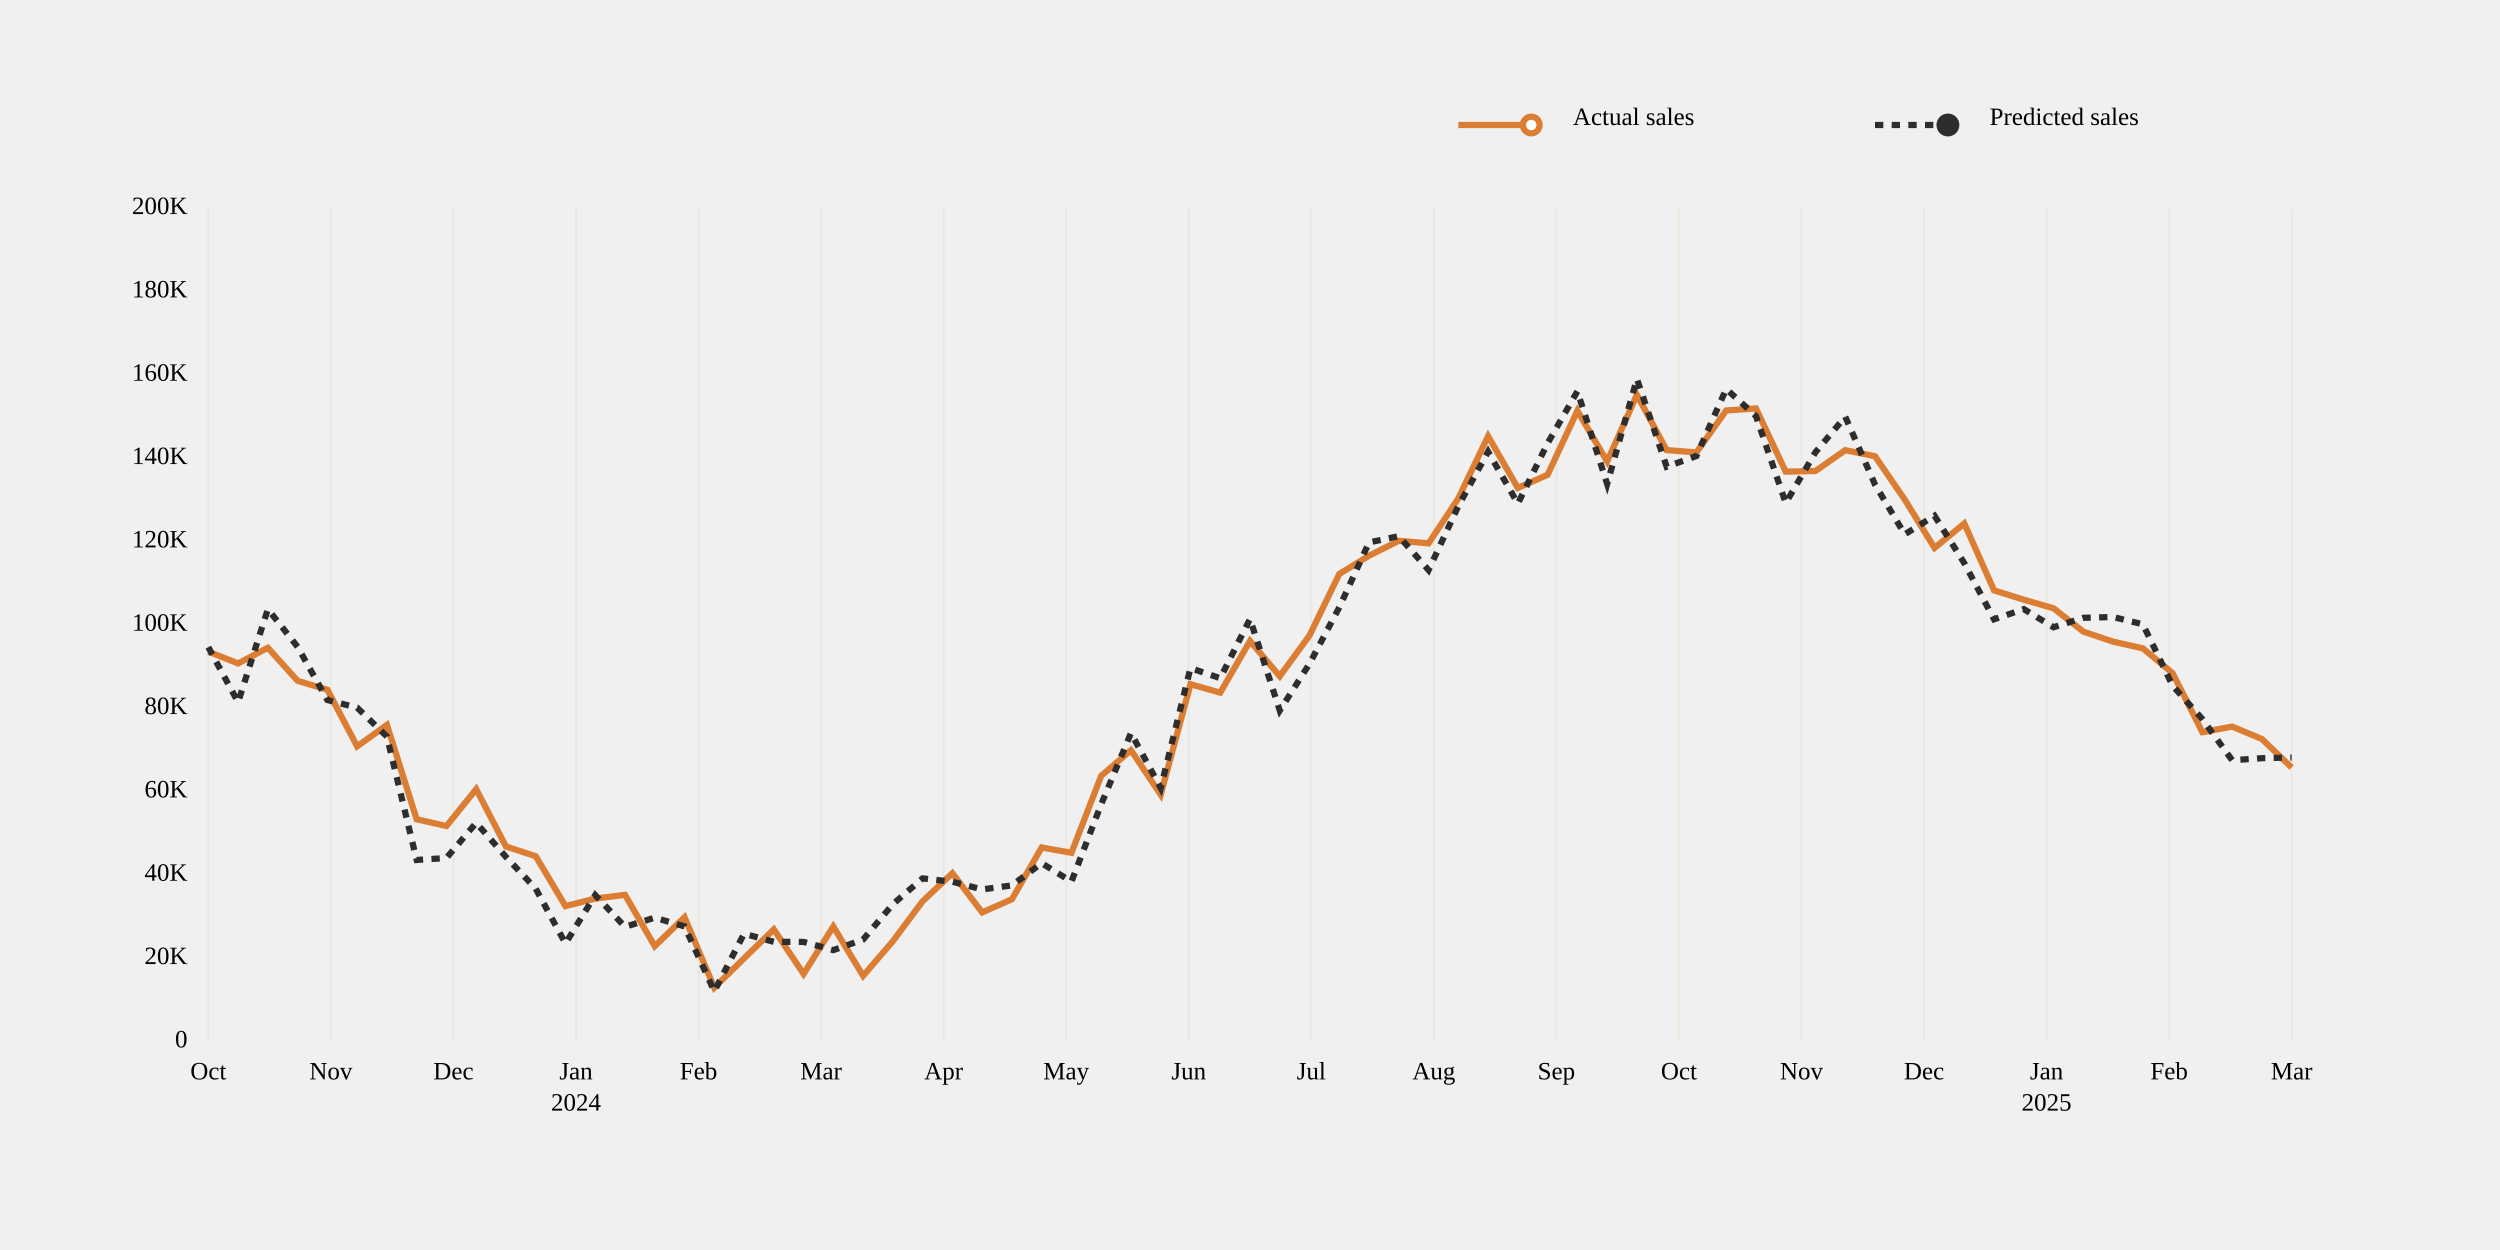
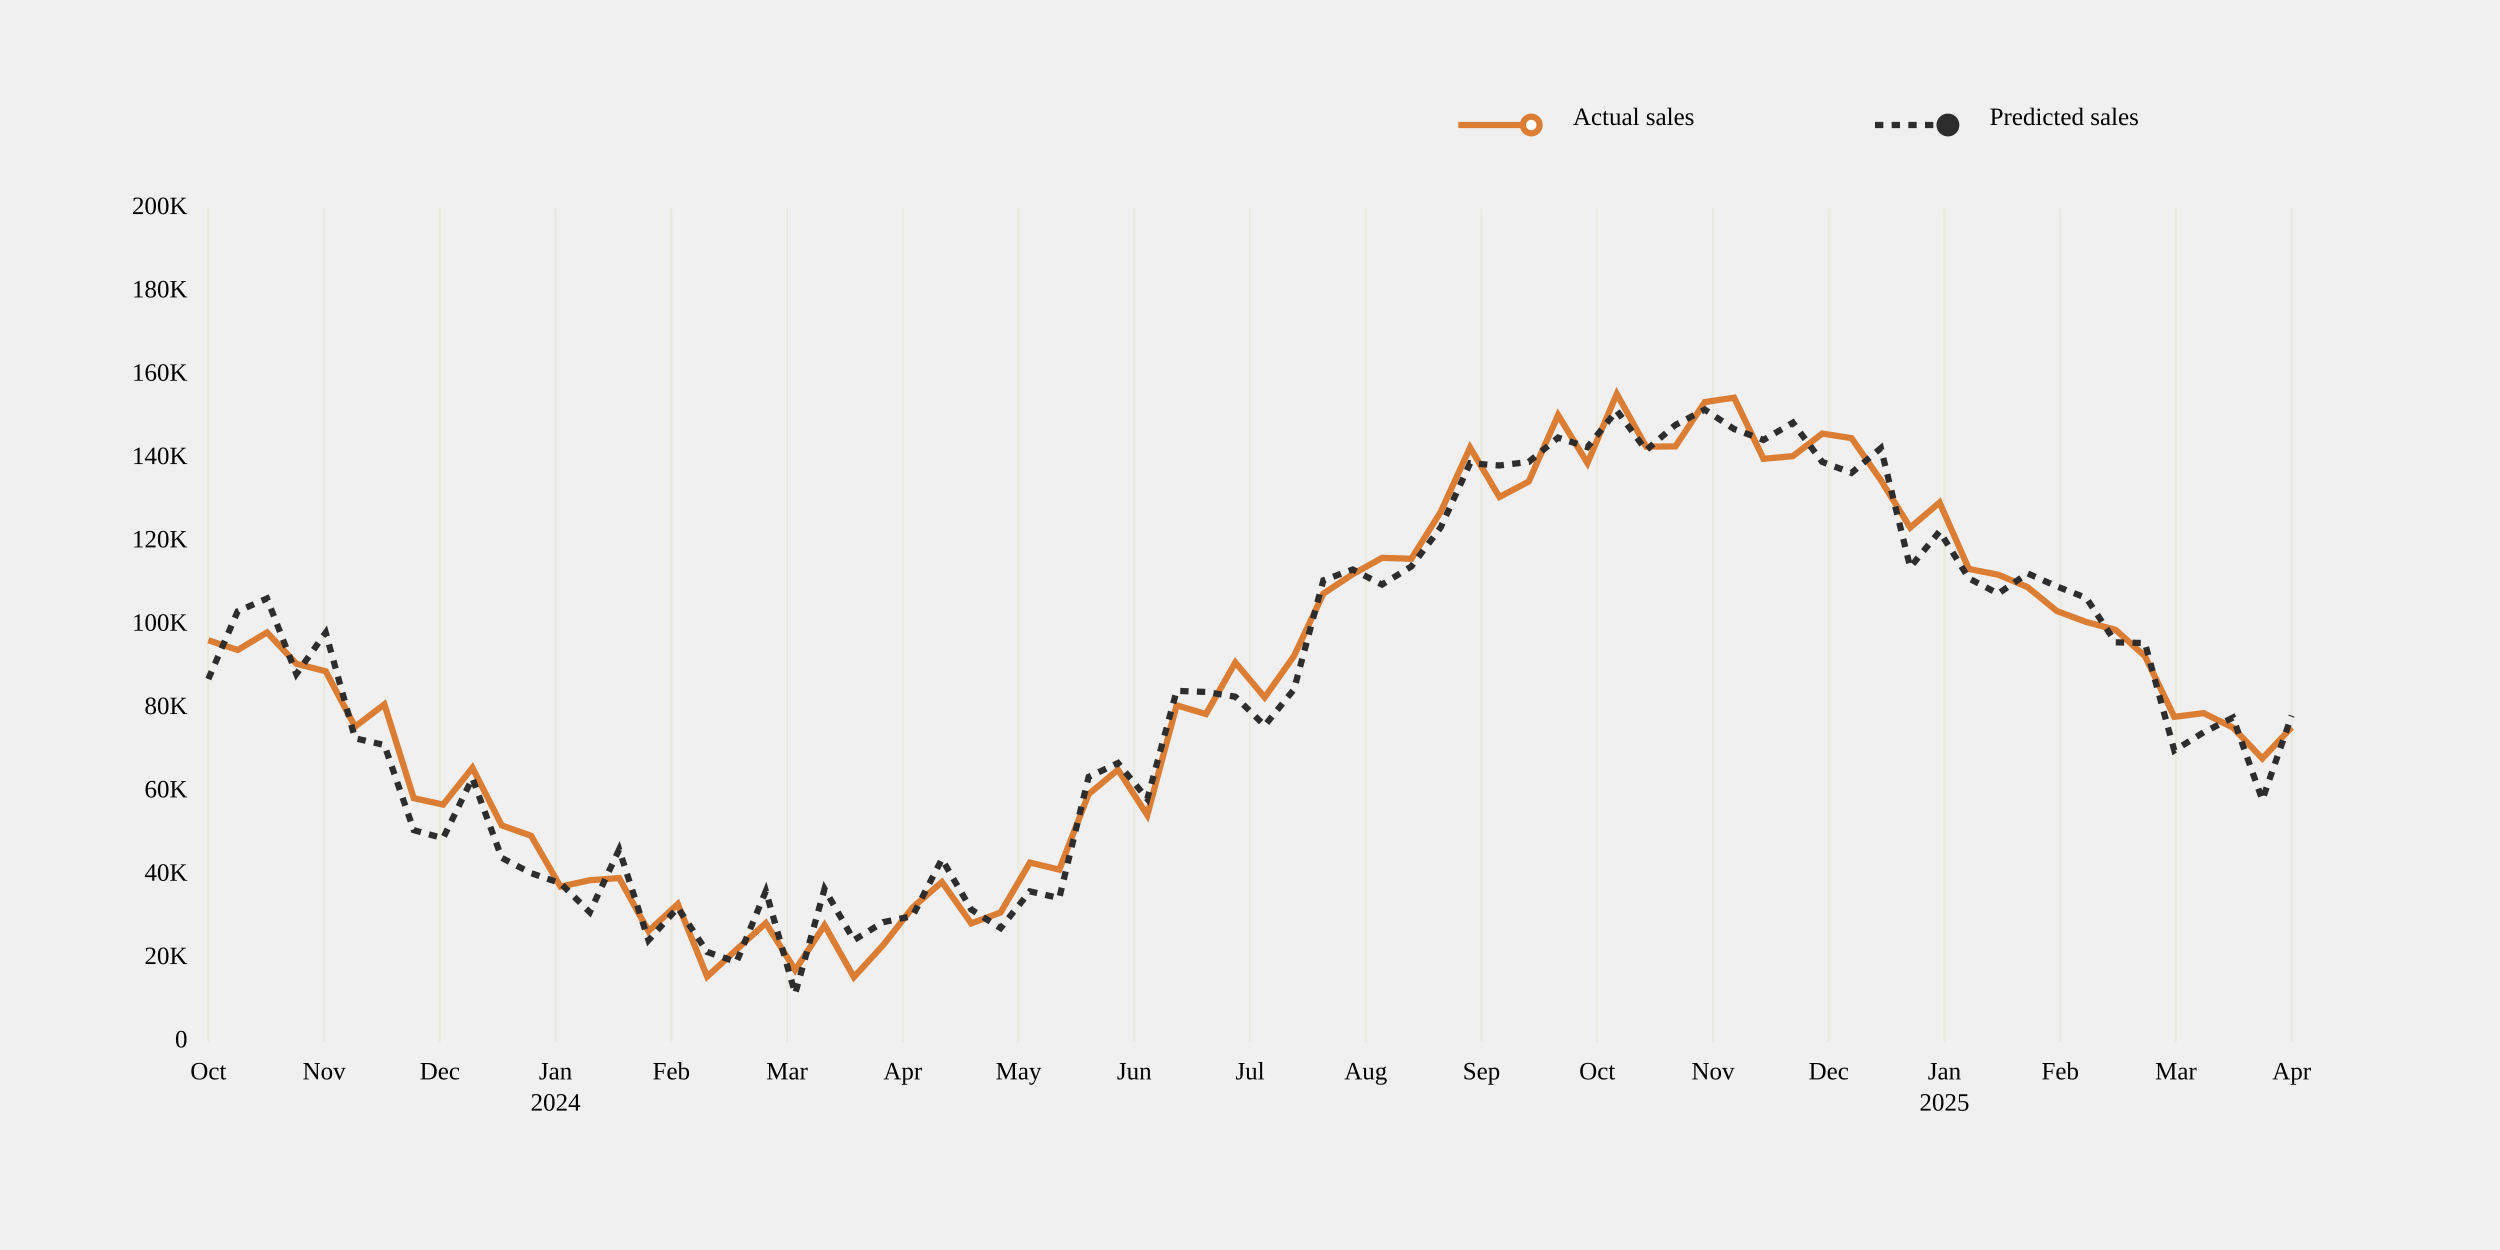
<svg xmlns="http://www.w3.org/2000/svg" viewBox="0 0 1200 600">
  <text x="100.0" y="510" text-anchor="middle" dominant-baseline="hanging">Oct</text>
-   <text x="158.824" y="510" text-anchor="middle" dominant-baseline="hanging">Nov</text>
-   <text x="217.647" y="510" text-anchor="middle" dominant-baseline="hanging">Dec</text>
-   <text x="276.471" y="510" text-anchor="middle" dominant-baseline="hanging">Jan</text>
-   <text x="335.294" y="510" text-anchor="middle" dominant-baseline="hanging">Feb</text>
-   <text x="394.118" y="510" text-anchor="middle" dominant-baseline="hanging">Mar</text>
-   <text x="452.941" y="510" text-anchor="middle" dominant-baseline="hanging">Apr</text>
-   <text x="511.765" y="510" text-anchor="middle" dominant-baseline="hanging">May</text>
-   <text x="570.588" y="510" text-anchor="middle" dominant-baseline="hanging">Jun</text>
-   <text x="629.412" y="510" text-anchor="middle" dominant-baseline="hanging">Jul</text>
-   <text x="688.235" y="510" text-anchor="middle" dominant-baseline="hanging">Aug</text>
-   <text x="747.059" y="510" text-anchor="middle" dominant-baseline="hanging">Sep</text>
-   <text x="805.882" y="510" text-anchor="middle" dominant-baseline="hanging">Oct</text>
-   <text x="864.706" y="510" text-anchor="middle" dominant-baseline="hanging">Nov</text>
-   <text x="923.529" y="510" text-anchor="middle" dominant-baseline="hanging">Dec</text>
-   <text x="982.353" y="510" text-anchor="middle" dominant-baseline="hanging">Jan</text>
-   <text x="1041.176" y="510" text-anchor="middle" dominant-baseline="hanging">Feb</text>
-   <text x="1100.0" y="510" text-anchor="middle" dominant-baseline="hanging">Mar</text>
+   <text x="155.556" y="510" text-anchor="middle" dominant-baseline="hanging">Nov</text>
+   <text x="211.111" y="510" text-anchor="middle" dominant-baseline="hanging">Dec</text>
+   <text x="266.667" y="510" text-anchor="middle" dominant-baseline="hanging">Jan</text>
+   <text x="322.222" y="510" text-anchor="middle" dominant-baseline="hanging">Feb</text>
+   <text x="377.778" y="510" text-anchor="middle" dominant-baseline="hanging">Mar</text>
+   <text x="433.333" y="510" text-anchor="middle" dominant-baseline="hanging">Apr</text>
+   <text x="488.889" y="510" text-anchor="middle" dominant-baseline="hanging">May</text>
+   <text x="544.444" y="510" text-anchor="middle" dominant-baseline="hanging">Jun</text>
+   <text x="600.0" y="510" text-anchor="middle" dominant-baseline="hanging">Jul</text>
+   <text x="655.556" y="510" text-anchor="middle" dominant-baseline="hanging">Aug</text>
+   <text x="711.111" y="510" text-anchor="middle" dominant-baseline="hanging">Sep</text>
+   <text x="766.667" y="510" text-anchor="middle" dominant-baseline="hanging">Oct</text>
+   <text x="822.222" y="510" text-anchor="middle" dominant-baseline="hanging">Nov</text>
+   <text x="877.778" y="510" text-anchor="middle" dominant-baseline="hanging">Dec</text>
+   <text x="933.333" y="510" text-anchor="middle" dominant-baseline="hanging">Jan</text>
+   <text x="988.889" y="510" text-anchor="middle" dominant-baseline="hanging">Feb</text>
+   <text x="1044.444" y="510" text-anchor="middle" dominant-baseline="hanging">Mar</text>
+   <text x="1100.0" y="510" text-anchor="middle" dominant-baseline="hanging">Apr</text>
  <line x1="100" y1="100" x2="100" y2="500" stroke="#E9E9DE" />
  <text x="90" y="500.0" text-anchor="end" dominant-baseline="middle">0</text>
  <text x="90" y="460.0" text-anchor="end" dominant-baseline="middle">20K</text>
  <text x="90" y="420.0" text-anchor="end" dominant-baseline="middle">40K</text>
  <text x="90" y="380.0" text-anchor="end" dominant-baseline="middle">60K</text>
  <text x="90" y="340.0" text-anchor="end" dominant-baseline="middle">80K</text>
  <text x="90" y="300.0" text-anchor="end" dominant-baseline="middle">100K</text>
  <text x="90" y="260.0" text-anchor="end" dominant-baseline="middle">120K</text>
  <text x="90" y="220.0" text-anchor="end" dominant-baseline="middle">140K</text>
  <text x="90" y="180.0" text-anchor="end" dominant-baseline="middle">160K</text>
  <text x="90" y="140.0" text-anchor="end" dominant-baseline="middle">180K</text>
  <text x="90" y="100.0" text-anchor="end" dominant-baseline="middle">200K</text>
-   <line x1="158.824" y1="100" x2="158.824" y2="500" stroke="#E9E9DE" />
-   <line x1="217.647" y1="100" x2="217.647" y2="500" stroke="#E9E9DE" />
-   <line x1="276.471" y1="100" x2="276.471" y2="500" stroke="#E9E9DE" />
-   <line x1="335.294" y1="100" x2="335.294" y2="500" stroke="#E9E9DE" />
-   <line x1="394.118" y1="100" x2="394.118" y2="500" stroke="#E9E9DE" />
-   <line x1="452.941" y1="100" x2="452.941" y2="500" stroke="#E9E9DE" />
-   <line x1="511.765" y1="100" x2="511.765" y2="500" stroke="#E9E9DE" />
-   <line x1="570.588" y1="100" x2="570.588" y2="500" stroke="#E9E9DE" />
-   <line x1="629.412" y1="100" x2="629.412" y2="500" stroke="#E9E9DE" />
-   <line x1="688.235" y1="100" x2="688.235" y2="500" stroke="#E9E9DE" />
-   <line x1="747.059" y1="100" x2="747.059" y2="500" stroke="#E9E9DE" />
-   <line x1="805.882" y1="100" x2="805.882" y2="500" stroke="#E9E9DE" />
-   <line x1="864.706" y1="100" x2="864.706" y2="500" stroke="#E9E9DE" />
-   <line x1="923.529" y1="100" x2="923.529" y2="500" stroke="#E9E9DE" />
-   <line x1="982.353" y1="100" x2="982.353" y2="500" stroke="#E9E9DE" />
-   <line x1="1041.176" y1="100" x2="1041.176" y2="500" stroke="#E9E9DE" />
+   <line x1="155.556" y1="100" x2="155.556" y2="500" stroke="#E9E9DE" />
+   <line x1="211.111" y1="100" x2="211.111" y2="500" stroke="#E9E9DE" />
+   <line x1="266.667" y1="100" x2="266.667" y2="500" stroke="#E9E9DE" />
+   <line x1="322.222" y1="100" x2="322.222" y2="500" stroke="#E9E9DE" />
+   <line x1="377.778" y1="100" x2="377.778" y2="500" stroke="#E9E9DE" />
+   <line x1="433.333" y1="100" x2="433.333" y2="500" stroke="#E9E9DE" />
+   <line x1="488.889" y1="100" x2="488.889" y2="500" stroke="#E9E9DE" />
+   <line x1="544.444" y1="100" x2="544.444" y2="500" stroke="#E9E9DE" />
+   <line x1="600.0" y1="100" x2="600.0" y2="500" stroke="#E9E9DE" />
+   <line x1="655.556" y1="100" x2="655.556" y2="500" stroke="#E9E9DE" />
+   <line x1="711.111" y1="100" x2="711.111" y2="500" stroke="#E9E9DE" />
+   <line x1="766.667" y1="100" x2="766.667" y2="500" stroke="#E9E9DE" />
+   <line x1="822.222" y1="100" x2="822.222" y2="500" stroke="#E9E9DE" />
+   <line x1="877.778" y1="100" x2="877.778" y2="500" stroke="#E9E9DE" />
+   <line x1="933.333" y1="100" x2="933.333" y2="500" stroke="#E9E9DE" />
+   <line x1="988.889" y1="100" x2="988.889" y2="500" stroke="#E9E9DE" />
+   <line x1="1044.444" y1="100" x2="1044.444" y2="500" stroke="#E9E9DE" />
  <line x1="1100.0" y1="100" x2="1100.0" y2="500" stroke="#E9E9DE" />
  <line x1="700" y1="60" x2="735" y2="60" stroke="#DB7D33" stroke-width="3" />
  <line x1="900" y1="60" x2="935" y2="60" stroke="#2D2D2D" stroke-width="3" stroke-dasharray="4,4" />
  <text x="755" y="60" alignment-baseline="middle">Actual sales</text>
  <text x="955" y="60" alignment-baseline="middle">Predicted sales</text>
-   <path d="M 100.0 312.787 L 114.286 318.448 L 128.571 310.933 L 142.857 326.792 L 157.143 331.086 L 171.429 358.249 L 185.714 347.941 L 200.0 393.26 L 214.286 396.494 L 228.571 378.798 L 242.857 406.317 L 257.143 410.983 L 271.429 434.928 L 285.714 431.3 L 300.0 429.523 L 314.286 454.18 L 328.571 440.263 L 342.857 474.056 L 357.143 460.005 L 371.429 446.112 L 385.714 467.464 L 400.0 444.726 L 414.286 468.406 L 428.571 451.768 L 442.857 432.601 L 457.143 419.154 L 471.429 437.934 L 485.714 431.661 L 500.0 406.791 L 514.286 409.356 L 528.571 372.406 L 542.857 360.12 L 557.143 381.431 L 571.429 328.439 L 585.714 332.475 L 600.0 307.698 L 614.286 324.591 L 628.571 305.006 L 642.857 275.503 L 657.143 266.738 L 671.429 259.592 L 685.714 260.815 L 700.0 239.214 L 714.286 209.37 L 728.571 234.208 L 742.857 227.907 L 757.143 197.215 L 771.429 221.499 L 785.714 189.535 L 800.0 216.054 L 814.286 217.137 L 828.571 197.023 L 842.857 196.056 L 857.143 226.392 L 871.429 226.075 L 885.714 216.087 L 900.0 218.993 L 914.286 239.803 L 928.571 262.997 L 942.857 251.269 L 957.143 283.385 L 971.429 287.854 L 985.714 291.985 L 1000.0 303.192 L 1014.286 307.999 L 1028.571 311.192 L 1042.857 323.128 L 1057.143 351.459 L 1071.429 348.756 L 1085.714 354.724 L 1100.0 368.436" fill="none" stroke="#DB7D33" stroke-width="3" />
-   <path d="M 100.0 310.631 L 114.286 337.07 L 128.571 292.379 L 142.857 310.492 L 157.143 336.006 L 171.429 339.685 L 185.714 353.509 L 200.0 412.79 L 214.286 411.842 L 228.571 394.94 L 242.857 411.315 L 257.143 426.567 L 271.429 452.87 L 285.714 429.646 L 300.0 444.881 L 314.286 440.486 L 328.571 444.667 L 342.857 475.806 L 357.143 448.193 L 371.429 452.072 L 385.714 452.126 L 400.0 456.056 L 414.286 450.984 L 428.571 434.006 L 442.857 421.625 L 457.143 423.23 L 471.429 426.938 L 485.714 424.985 L 500.0 414.313 L 514.286 423.176 L 528.571 386.054 L 542.857 351.872 L 557.143 378.213 L 571.429 320.681 L 585.714 325.535 L 600.0 297.092 L 614.286 341.041 L 628.571 318.558 L 642.857 291.531 L 657.143 260.352 L 671.429 257.356 L 685.714 273.655 L 700.0 242.92 L 714.286 216.814 L 728.571 241.744 L 742.857 212.761 L 757.143 187.815 L 771.429 232.313 L 785.714 181.887 L 800.0 224.03 L 814.286 218.883 L 828.571 186.705 L 842.857 199.686 L 857.143 241.452 L 871.429 217.035 L 885.714 200.021 L 900.0 232.577 L 914.286 256.489 L 928.571 247.571 L 942.857 270.303 L 957.143 297.273 L 971.429 292.364 L 985.714 301.087 L 1000.0 296.558 L 1014.286 296.173 L 1028.571 299.646 L 1042.857 329.12 L 1057.143 345.177 L 1071.429 364.914 L 1085.714 363.936 L 1100.0 363.6" fill="none" stroke="#2D2D2D" stroke-width="3" stroke-dasharray="4,4" />
+   <path d="M 100.0 307.336 L 114.085 311.99 L 128.169 303.559 L 142.254 318.61 L 156.338 322.214 L 170.423 348.815 L 184.507 338.08 L 198.592 383.115 L 212.676 386.212 L 226.761 368.527 L 240.845 396.205 L 254.93 401.175 L 269.014 425.566 L 283.099 422.52 L 297.183 421.45 L 311.268 446.931 L 325.352 433.943 L 339.437 468.756 L 353.521 455.802 L 367.606 443.065 L 381.69 465.618 L 395.775 444.108 L 409.859 469.024 L 423.944 453.614 L 438.028 435.648 L 452.113 423.357 L 466.197 443.234 L 480.282 437.981 L 494.366 414.04 L 508.451 417.429 L 522.535 381.186 L 536.62 369.482 L 550.704 391.239 L 564.789 338.551 L 578.873 342.746 L 592.958 317.98 L 607.042 334.736 L 621.127 314.867 L 635.211 284.937 L 649.296 275.61 L 663.38 267.774 L 677.465 268.189 L 691.549 245.672 L 705.634 214.821 L 719.718 238.572 L 733.803 231.123 L 747.887 199.234 L 761.972 222.294 L 776.056 189.094 L 790.141 214.382 L 804.225 214.26 L 818.31 192.981 L 832.394 190.908 L 846.479 220.212 L 860.563 218.953 L 874.648 208.125 L 888.732 210.306 L 902.817 230.516 L 916.901 253.244 L 930.986 241.191 L 945.07 273.127 L 959.155 275.855 L 973.239 281.84 L 987.324 293.331 L 1001.408 298.565 L 1015.493 302.32 L 1029.577 314.946 L 1043.662 344.085 L 1057.746 342.298 L 1071.831 349.273 L 1085.915 364.072 L 1100.0 349.109" fill="none" stroke="#DB7D33" stroke-width="3" />
+   <path d="M 100.0 325.958 L 114.085 293.436 L 128.169 287.259 L 142.254 323.53 L 156.338 303.65 L 170.423 354.383 L 184.507 357.61 L 198.592 398.463 L 212.676 402.354 L 226.761 373.525 L 240.845 411.789 L 254.93 419.117 L 269.014 423.912 L 283.099 437.878 L 297.183 407.756 L 311.268 451.335 L 325.352 435.693 L 339.437 456.944 L 353.521 461.762 L 367.606 427.727 L 381.69 476.948 L 395.775 426.686 L 409.859 451.262 L 423.944 442.638 L 438.028 439.724 L 452.113 412.361 L 466.197 436.558 L 480.282 445.503 L 494.366 427.86 L 508.451 431.077 L 522.535 372.938 L 536.62 366.264 L 550.704 383.481 L 564.789 331.611 L 578.873 332.14 L 592.958 334.43 L 607.042 348.288 L 621.127 330.895 L 635.211 278.551 L 649.296 273.374 L 663.38 280.614 L 677.465 271.895 L 691.549 253.116 L 705.634 222.357 L 719.718 223.426 L 733.803 221.723 L 747.887 210.048 L 761.972 214.646 L 776.056 197.07 L 790.141 216.128 L 804.225 203.942 L 818.31 196.611 L 832.394 205.968 L 846.479 211.172 L 860.563 202.887 L 874.648 221.709 L 888.732 226.992 L 902.817 215.09 L 916.901 272.278 L 930.986 255.079 L 945.07 277.637 L 959.155 284.957 L 973.239 275.206 L 987.324 281.505 L 1001.408 287.019 L 1015.493 308.312 L 1029.577 308.664 L 1043.662 360.243 L 1057.746 351.51 L 1071.831 344.437 L 1085.915 383.932 L 1100.0 343.523" fill="none" stroke="#2D2D2D" stroke-width="3" stroke-dasharray="4,4" />
  <circle cx="735" cy="60" r="4" fill="#FFFFFF" stroke="#DB7D33" stroke-width="3" />
  <circle cx="935" cy="60" r="4" fill="#2D2D2D" stroke="#2D2D2D" stroke-width="3" />
-   <text x="276.471" y="525" text-anchor="middle" dominant-baseline="hanging">2024</text>
-   <text x="982.353" y="525" text-anchor="middle" dominant-baseline="hanging">2025</text>
+   <text x="266.667" y="525" text-anchor="middle" dominant-baseline="hanging">2024</text>
+   <text x="933.333" y="525" text-anchor="middle" dominant-baseline="hanging">2025</text>
</svg>
